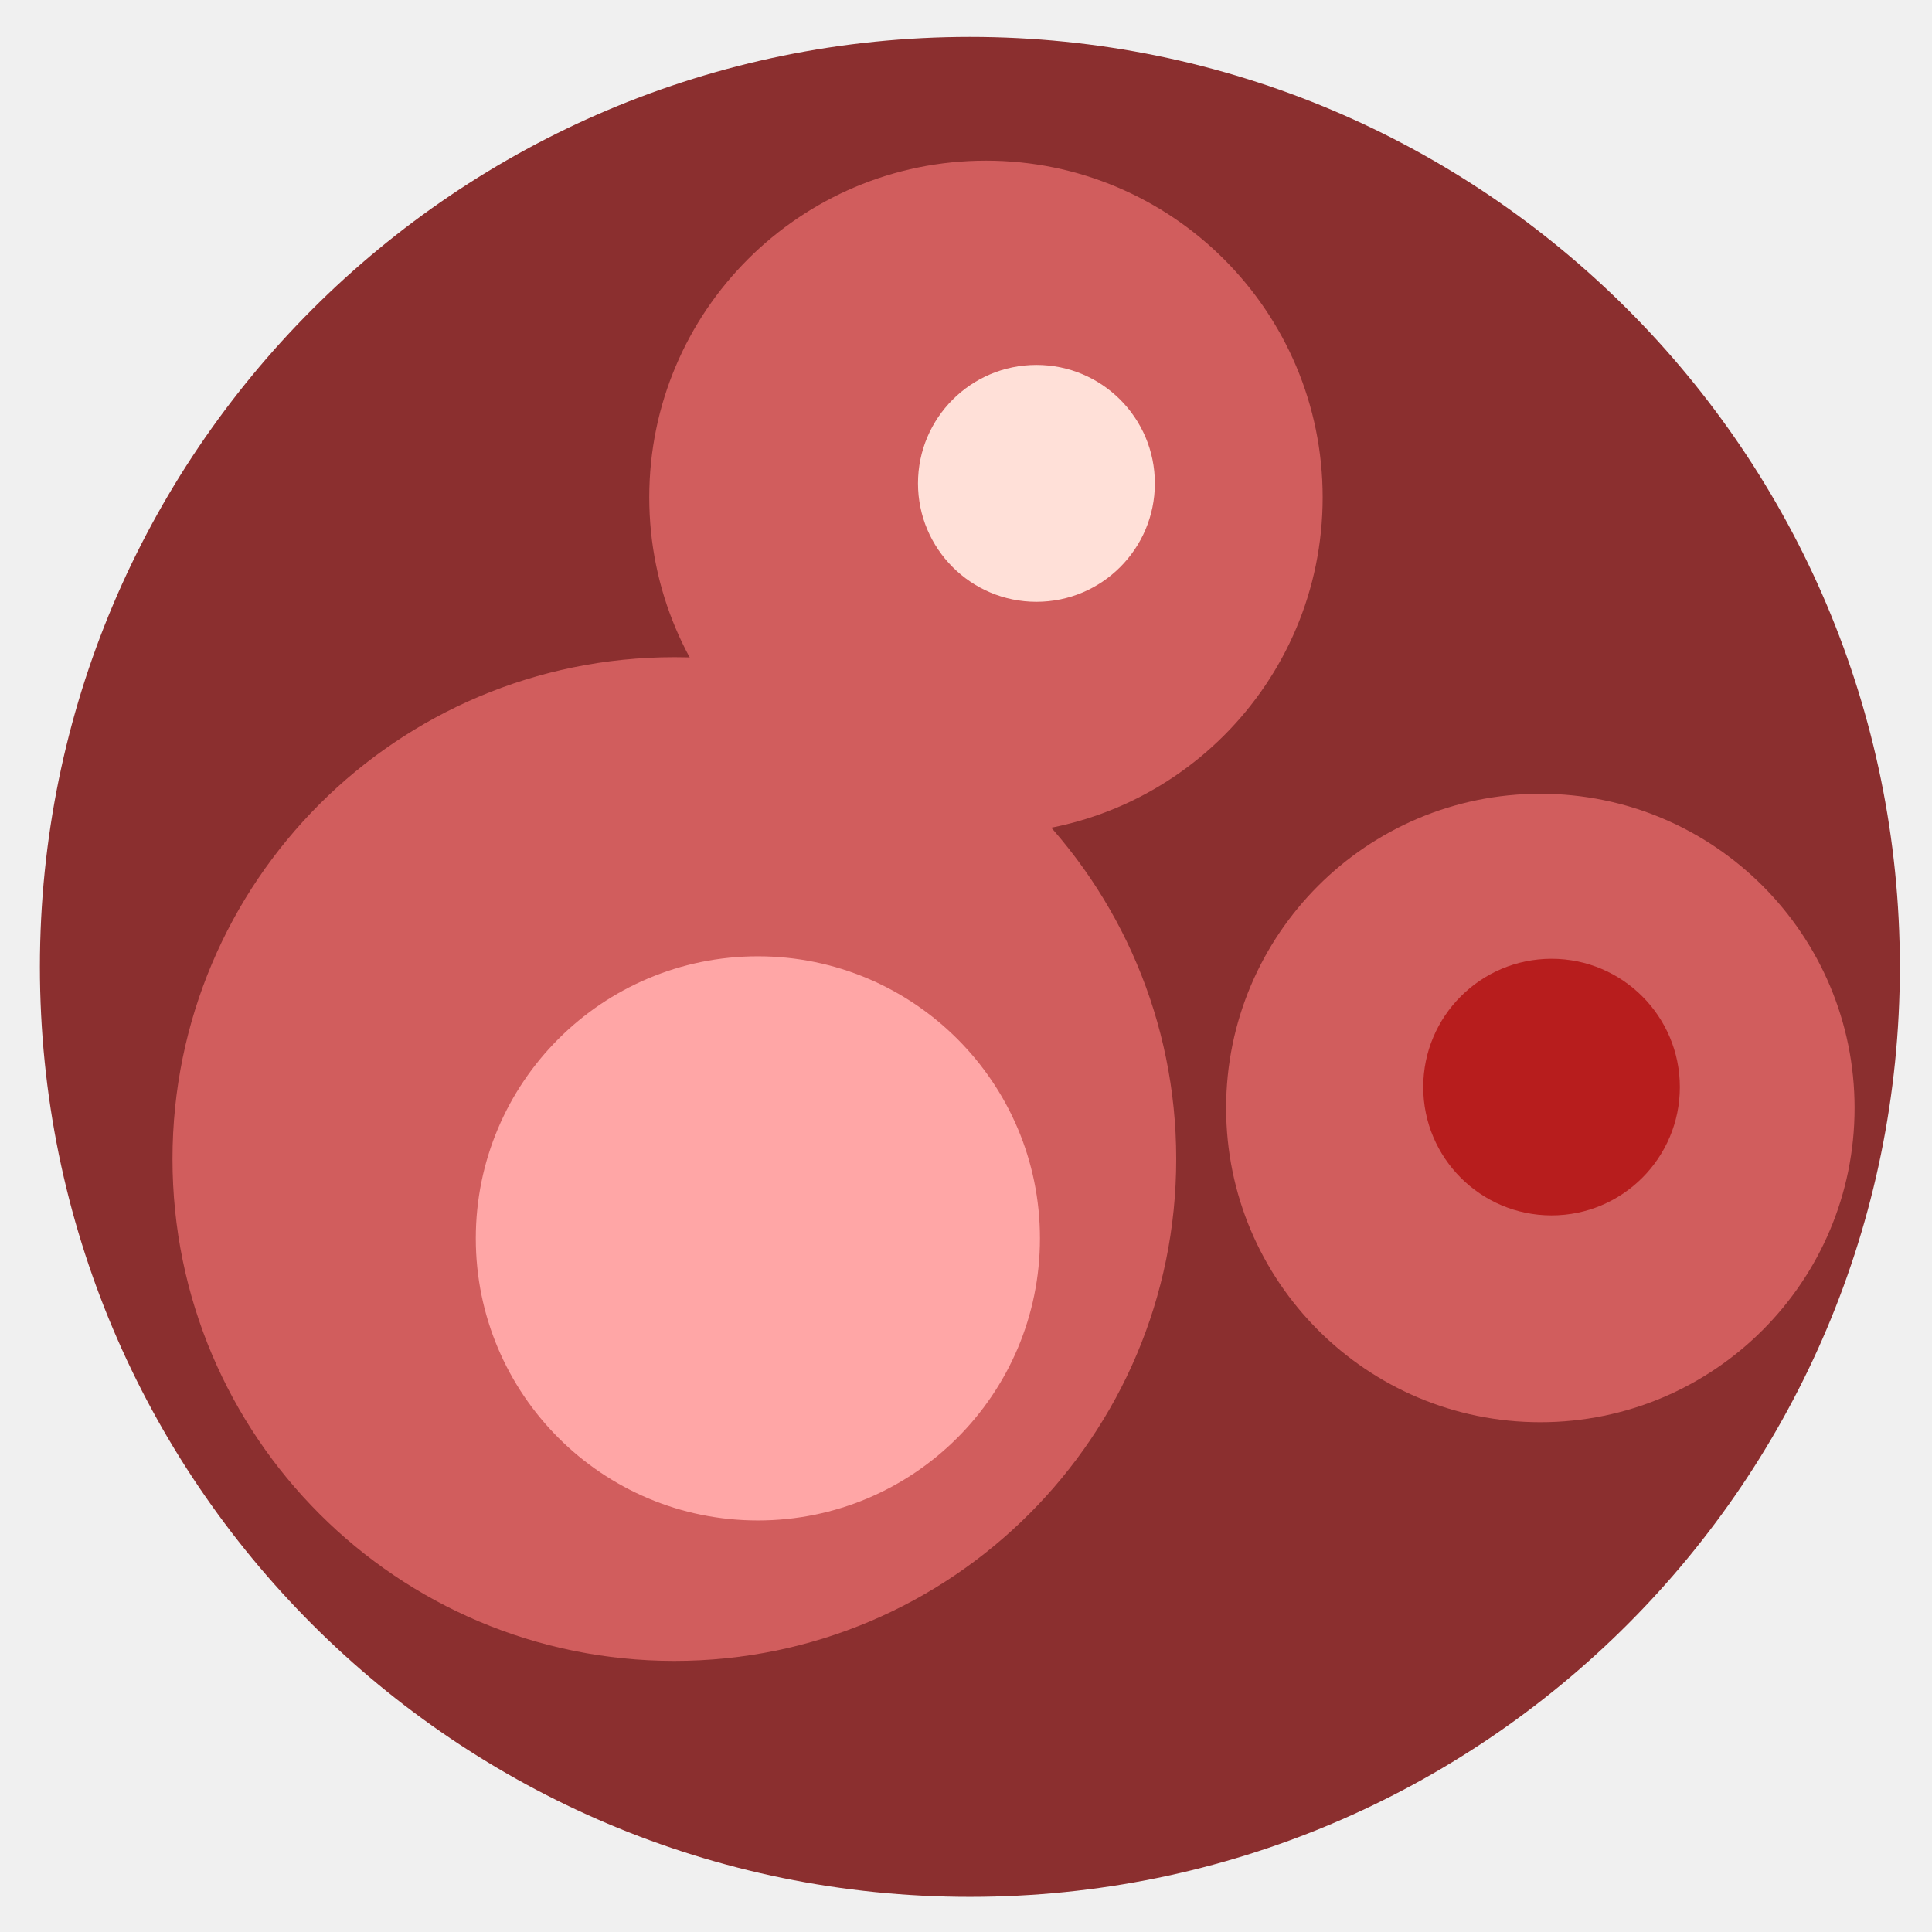
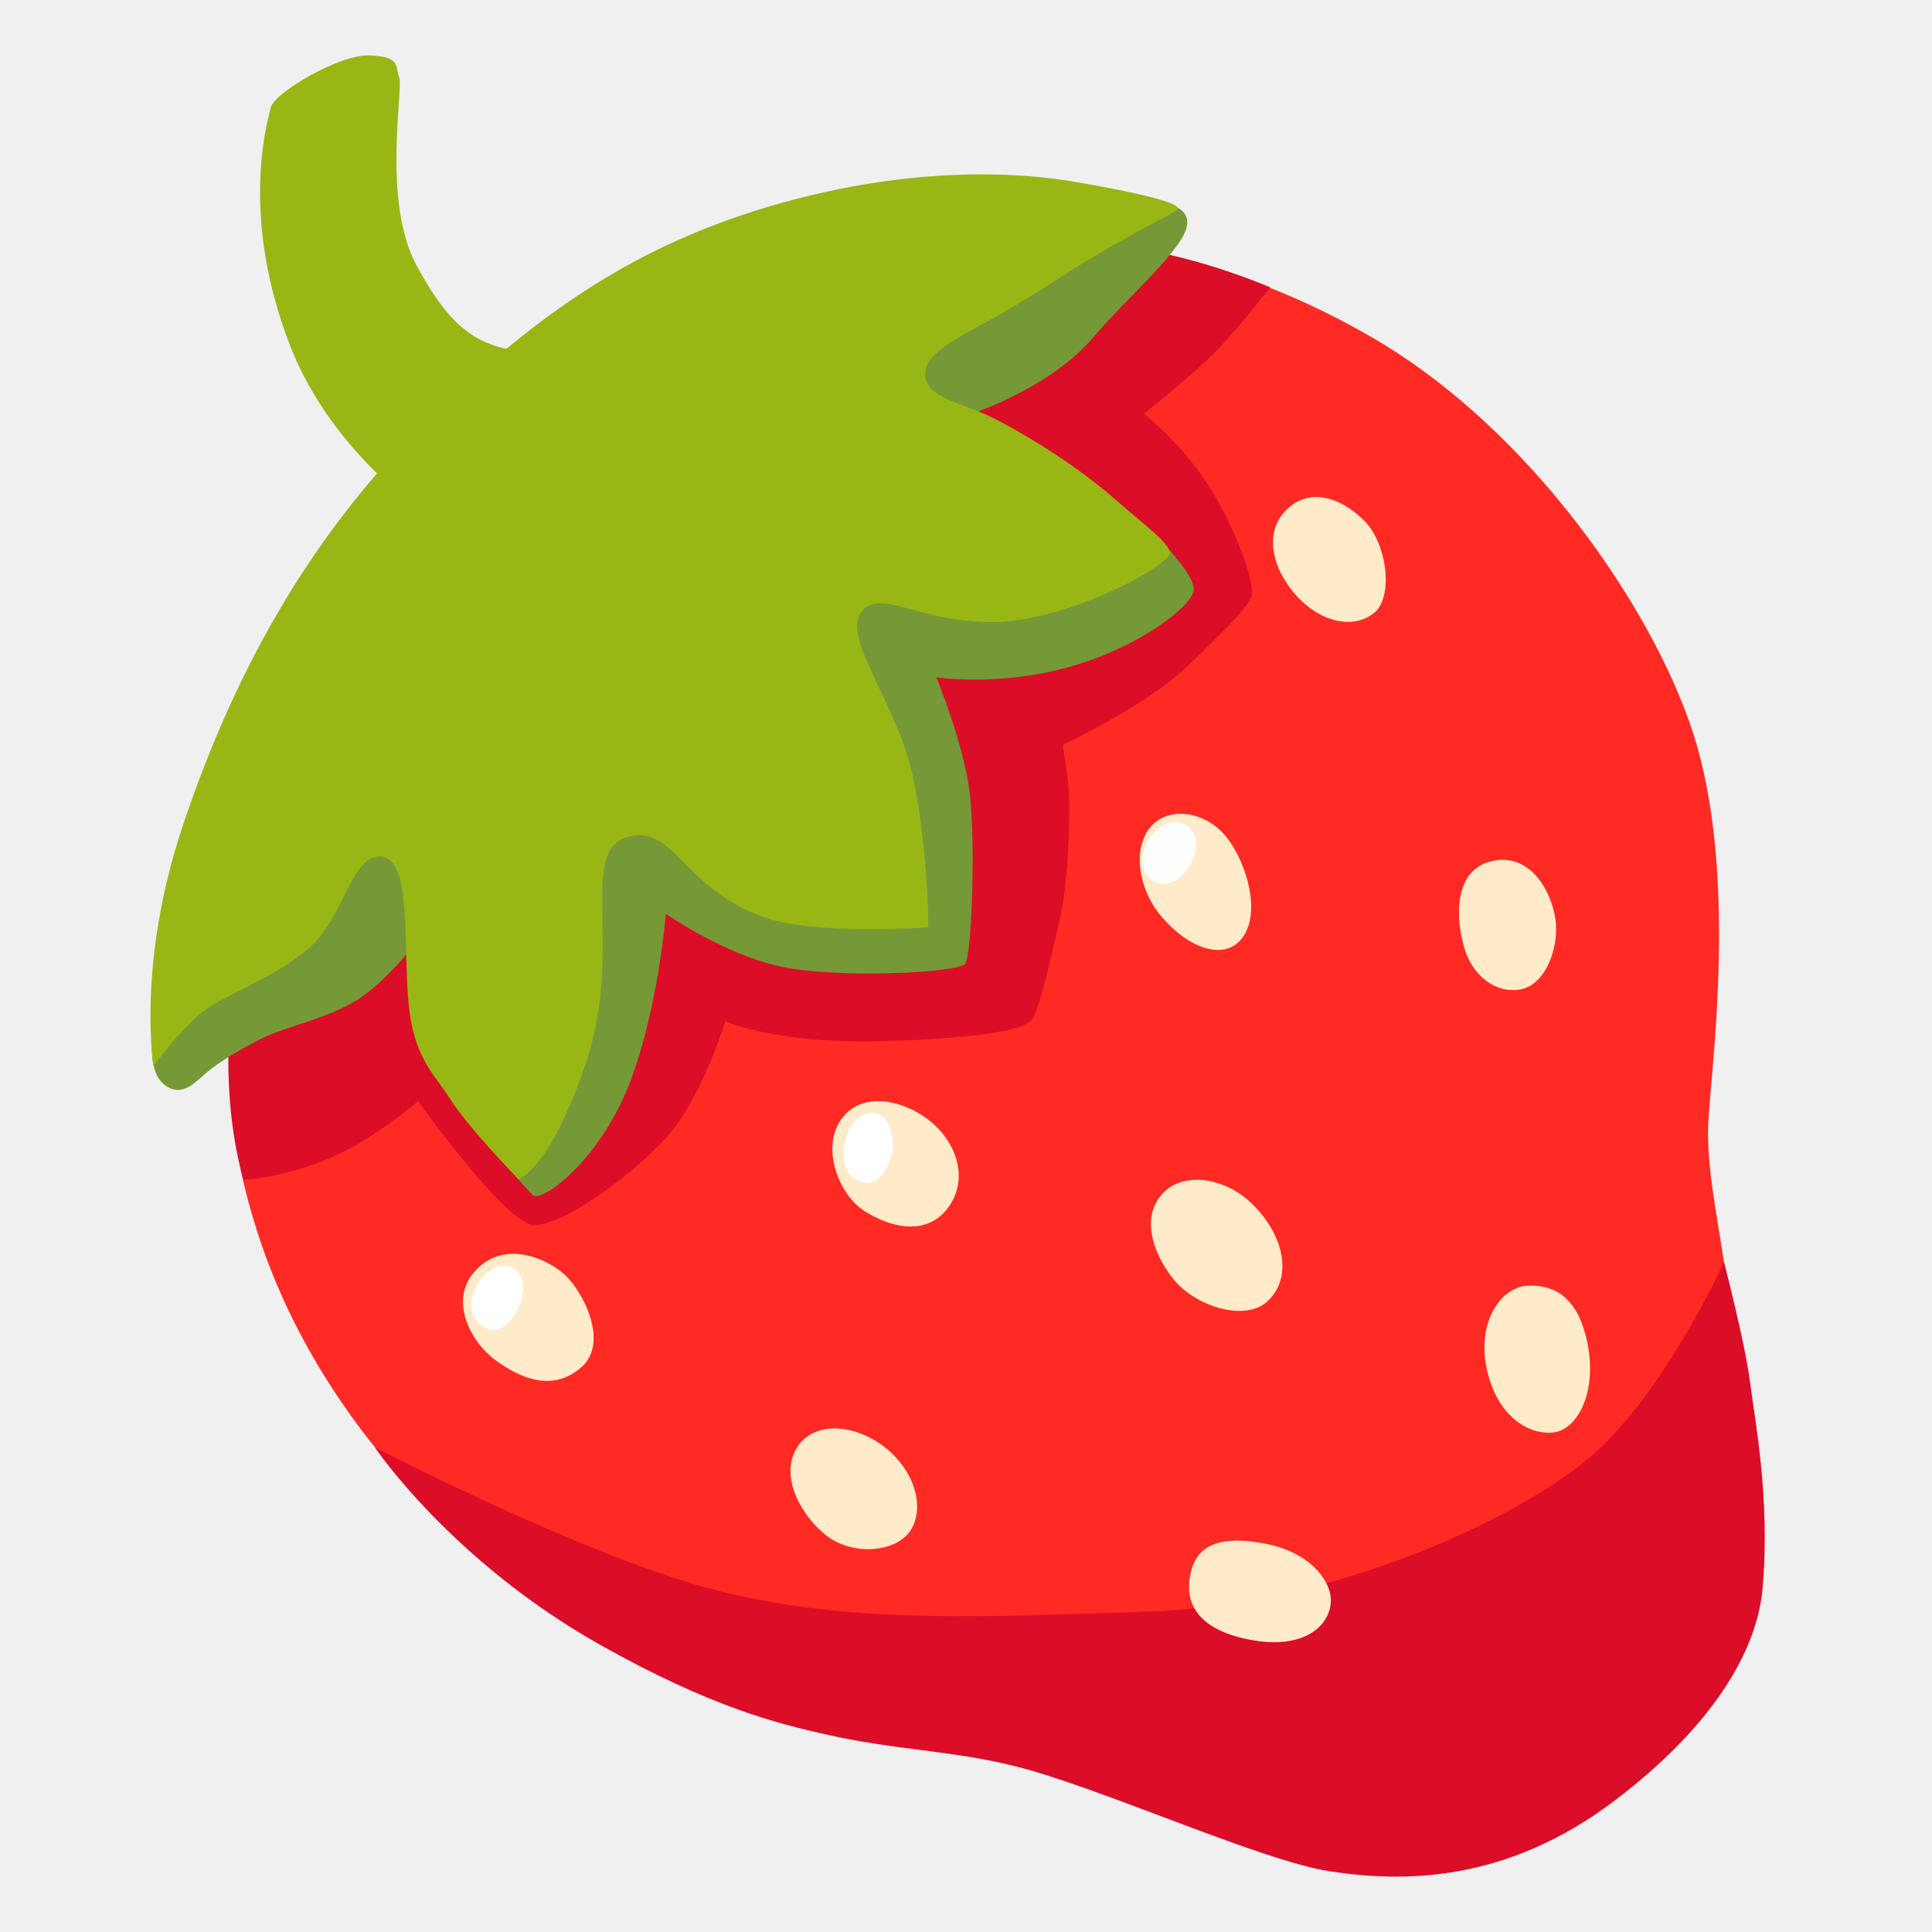
- <svg xmlns="http://www.w3.org/2000/svg" id="svg32" xml:space="preserve" enable-background="new 0 0 512 512" viewBox="0 0 512 512" y="0px" x="0px" version="1.1" width="512" height="512">
-   <defs id="defs36" />
-   <g id="Layer_3" transform="matrix(1.15553,0,0,1.15553,-28.07017,1.754332)">
-     <path id="circle5" style="fill:#8b2f2f;fill-opacity:1" d="M 460.008,220.228 A 213.282,213.282 0 0 1 246.726,433.51 213.282,213.282 0 0 1 33.444,220.228 213.282,213.282 0 0 1 246.726,6.946 213.282,213.282 0 0 1 460.008,220.228 Z" />
-   </g>
-   <circle style="fill:#d15d5d;fill-opacity:1;stroke-width:1.277" id="path489" cx="178.711" cy="307.158" r="132.998" />
-   <circle style="fill:#d15d5d;fill-opacity:1;stroke-width:1.156" id="path493" cx="261.289" cy="131.803" r="89.229" />
-   <circle style="fill:#d15d5d;fill-opacity:1;stroke-width:1.009" id="path495" cx="408.21" cy="293.629" r="83.274" />
-   <circle style="fill:#ffa6a6;fill-opacity:1;stroke-width:1.257" id="path687" cx="200.846" cy="328.183" r="74.754" />
-   <circle style="fill:#ffe0d8;fill-opacity:1;stroke-width:1.156" id="path950" cx="274.663" cy="128.097" r="31.387" />
-   <circle style="fill:#b71d1d;fill-opacity:1;stroke-width:1.156" id="path3742" cx="411.174" cy="288.087" r="34.004" />
+ <svg xmlns="http://www.w3.org/2000/svg" version="1.1" id="Layer_2" x="0px" y="0px" viewBox="0 0 128 128" style="enable-background:new 0 0 128 128;" xml:space="preserve">
+   <path style="fill:#FF2A23;" d="M73.13,16.43c-0.58-0.58-17.72-0.37-17.72-0.37L16.14,59.68c0,0-1.37,12.84-0.11,18.22  c0.71,3.03,2.16,8.48,6.56,14.95c3.01,4.43,5.37,6.35,5.37,6.35l23.44,10.13l39.19,4.03l22.95-14.89c0,0,1.71-6.84,1.1-11.84  c-0.61-5.01-1.59-8.79-1.47-12.09c0.12-3.3,2.08-16.55-1.02-26.04c-2.74-8.38-10.82-19.99-20.95-25.97S73.13,16.43,73.13,16.43z" />
+   <path style="fill:#DC0D27;" d="M67.15,116.99c5.55,1.35,16.32,6.28,20.96,6.99c4.8,0.73,11.63,0.8,18.87-4.69  c6.46-4.9,9.44-9.88,9.8-14.1c0.51-5.91-0.52-11.14-0.84-13.64c-0.31-2.5-1.72-7.94-1.72-7.94s-4.01,8.88-9.02,13.05  c-5.01,4.17-17.1,9.7-29.09,10.11c-11.99,0.42-20.02,0.73-28.47-1.36s-22.8-9.51-22.8-9.51s5.04,7.5,14.88,13.05  c7.43,4.19,11.9,5.26,14.91,5.94C59.31,115.96,62.87,115.94,67.15,116.99z" />
+   <path style="fill:#DC0D27;" d="M35.87,33.05c0,0-20.53,30.67-20.72,35.78c-0.21,5.84,1,9.32,1,9.32s4.17-0.15,8.24-2.77  c1.89-1.21,3.31-2.42,3.31-2.42s5.79,8.11,7.66,8.21s6.85-3.5,9.04-6.1c2.19-2.61,3.65-7.41,3.65-7.41s3.38,1.53,10.47,1.32  s9.27-0.84,9.79-1.36c0.52-0.52,1.22-3.81,1.84-6.42c0.63-2.61,0.69-6.33,0.69-7.9c0-1.56-0.44-3.94-0.44-3.94s5.59-2.65,8.2-5.16  c2.61-2.5,3.86-3.75,4.28-4.59c0.42-0.83-1.15-4.9-2.92-7.61s-4.17-4.59-4.17-4.59s3.55-2.82,5.01-4.38s3.36-3.99,3.36-3.99  s-3.04-1.33-6.69-2.16c-3.65-0.83-10.95-1.77-10.95-1.77L35.87,33.05z" />
+   <path style="fill:#759937;" d="M19.32,52.84c-0.29,0.2-9.08,13.97-9.18,15.23c-0.1,1.27-0.31,3.31,1.07,4  c0.98,0.49,1.76-0.39,2.44-0.98s2.05-1.46,3.61-2.25s4.24-1.32,6.15-2.44c2.83-1.66,5.37-5.66,5.37-5.66l6.93,9.96l-2.47,6.14  c0,0,1.74,2.09,2.09,2.35c0.63,0.47,4.39-2.34,6.34-7.32s2.44-11.33,2.44-11.33s3.91,2.73,7.72,3.52c3.81,0.78,11.61,0.39,12.11-0.2  c0.44-0.52,0.7-7.96,0.31-11.28c-0.39-3.32-2.22-7.71-2.22-7.71s3.96,0.63,8.65-0.64s8.2-4,8.4-5.08s-2.68-3.82-2.68-3.82  l-11.58-4.09l-1.4-3.49c0,0,5.92-1.74,9.01-5.4c2.23-2.65,6.23-6.01,6.23-7.58s-2.52-1.21-2.52-1.21l-21.48,8.59L19.32,52.84z" />
+   <path style="fill:#98B715;" d="M29.77,26.42c6.31-5.8,12.68-10.56,22.95-13.23c10.23-2.66,17.37-1.35,19.03-1.05  c1.66,0.29,6.66,1.2,6.27,1.73c-0.17,0.23-3.82,1.96-7.44,4.3s-5.14,3.1-6.05,3.61c-1.36,0.76-3.32,1.81-3.24,3.03  c0.12,1.66,2.36,1.76,4.8,3.03c2.44,1.27,5.47,3.22,7.72,5.18s3.38,2.74,3.69,3.51c0.34,0.84-7.01,4.79-11.99,4.69  s-7.32-2.34-8.5-0.59c-1.17,1.76,2.54,6.15,3.52,11.04s0.98,9.77,0.98,9.77S54.03,62,50.57,60.75c-5.21-1.88-5.86-5.89-8.69-5.37  c-3.83,0.7-0.41,7.29-3.1,15.16c-2.4,7.04-4.44,7.58-4.44,7.58s-3.31-3.41-4.49-5.27s-2.53-2.82-2.82-6.82  c-0.29-4,0.2-9.08-1.76-9.28s-2.44,3.91-4.69,5.96s-5.66,3.13-7.23,4.39c-1.56,1.27-3.18,3.53-3.18,3.53s-1.12-6.75,1.91-15.83  S20.1,35.31,29.77,26.42z" />
+   <path style="fill:#98B715;" d="M17.95,7.09c0.25-0.93,4.52-3.52,6.57-3.42s1.64,0.68,1.93,1.46s-1.17,8.2,1.17,12.5  c2.11,3.87,4,5.76,8.2,5.66s-5.27,12.4-5.27,12.4s-8.11-4.49-11.33-12.79S17.56,8.55,17.95,7.09z" />
+   <path style="fill:#FFEBCA;" d="M101.21,85.18c-1.85,0.09-3.55,2.61-2.58,6.03c0.8,2.83,2.83,3.88,4.31,3.69  c1.48-0.18,2.83-2.46,2.28-5.66C104.79,86.81,103.67,85.06,101.21,85.18z" />
+   <path style="fill:#FFEBCA;" d="M98.75,57.07c-2.53,0.65-2.28,3.97-1.72,5.78c0.55,1.81,2.09,3.02,3.75,2.69s2.65-2.96,2.21-4.97  C102.57,58.55,101.09,56.47,98.75,57.07z" />
+   <path style="fill:#FFEBCA;" d="M85.4,33.62c-1.84,1.6-1.05,4.18,0.55,5.91c1.6,1.72,3.69,2.15,5.05,1.11s0.92-4.68-0.68-6.21  C88.72,32.89,86.81,32.39,85.4,33.62z" />
+   <path style="fill:#FFEBCA;" d="M76.46,54.55c-1.46,1.31-1.18,4.16,0.46,6.14c1.64,1.98,4.13,3.1,5.38,1.45  c1.25-1.65,0.33-4.88-0.98-6.6C80,53.82,77.7,53.43,76.46,54.55z" />
+   <path style="fill:#FFFEFF;" d="M76.48,58.39c1.65,0.99,3.85-2.49,2.18-3.66C76.86,53.46,74.41,57.15,76.48,58.39z" />
+   <path style="fill:#FFEBCA;" d="M76.88,79.24c-1.35,1.68-0.29,4.13,0.95,5.61c1.43,1.7,4.7,2.77,6.19,1.32  c1.73-1.68,0.95-4.6-1.29-6.62C81.04,78.03,78.24,77.53,76.88,79.24z" />
+   <path style="fill:#FFEBCA;" d="M78.94,104.01c-0.58,2.09,0.3,4.04,4.18,4.68c3.38,0.55,5.11-1.05,5.05-2.77  c-0.04-1.17-1.35-3.14-4.55-3.69C81.05,101.78,79.43,102.23,78.94,104.01z" />
+   <path style="fill:#FFEBCA;" d="M52.85,95.83c-1.31,1.96,0.3,4.67,1.91,5.91c1.84,1.42,4.92,1.11,5.72-0.62  c0.8-1.72-0.18-4.06-2.09-5.41C56.48,94.35,53.96,94.17,52.85,95.83z" />
+   <path style="fill:#FFEBCA;" d="M31.87,83.83c-2.42,2.02-0.67,5.06,0.86,6.21c1.72,1.29,3.88,2.21,5.78,0.55s0.06-5.11-1.11-6.15  C36.24,83.4,33.72,82.29,31.87,83.83z" />
+   <path style="fill:#FFFFFE;" d="M33.6,83.88c-1.63-0.31-3.51,2.89-1.48,4.06C34.01,89.03,35.87,84.31,33.6,83.88z" />
+   <path style="fill:#FFEBCA;" d="M55.68,74.23c-1.28,1.93-0.06,4.92,1.54,5.97s4.06,1.78,5.54-0.12c1.48-1.91,0.62-4.37-1.11-5.78  C59.93,72.88,57.04,72.2,55.68,74.23z" />
+   <path style="fill:#FFFFFF;" d="M57.9,73.74c-1.11-0.12-1.78,1.05-1.97,2.15c-0.18,1.11,0.12,2.21,1.29,2.46  c1.17,0.25,1.85-1.48,1.91-2.15C59.19,75.52,59.07,73.86,57.9,73.74z" />
</svg>
